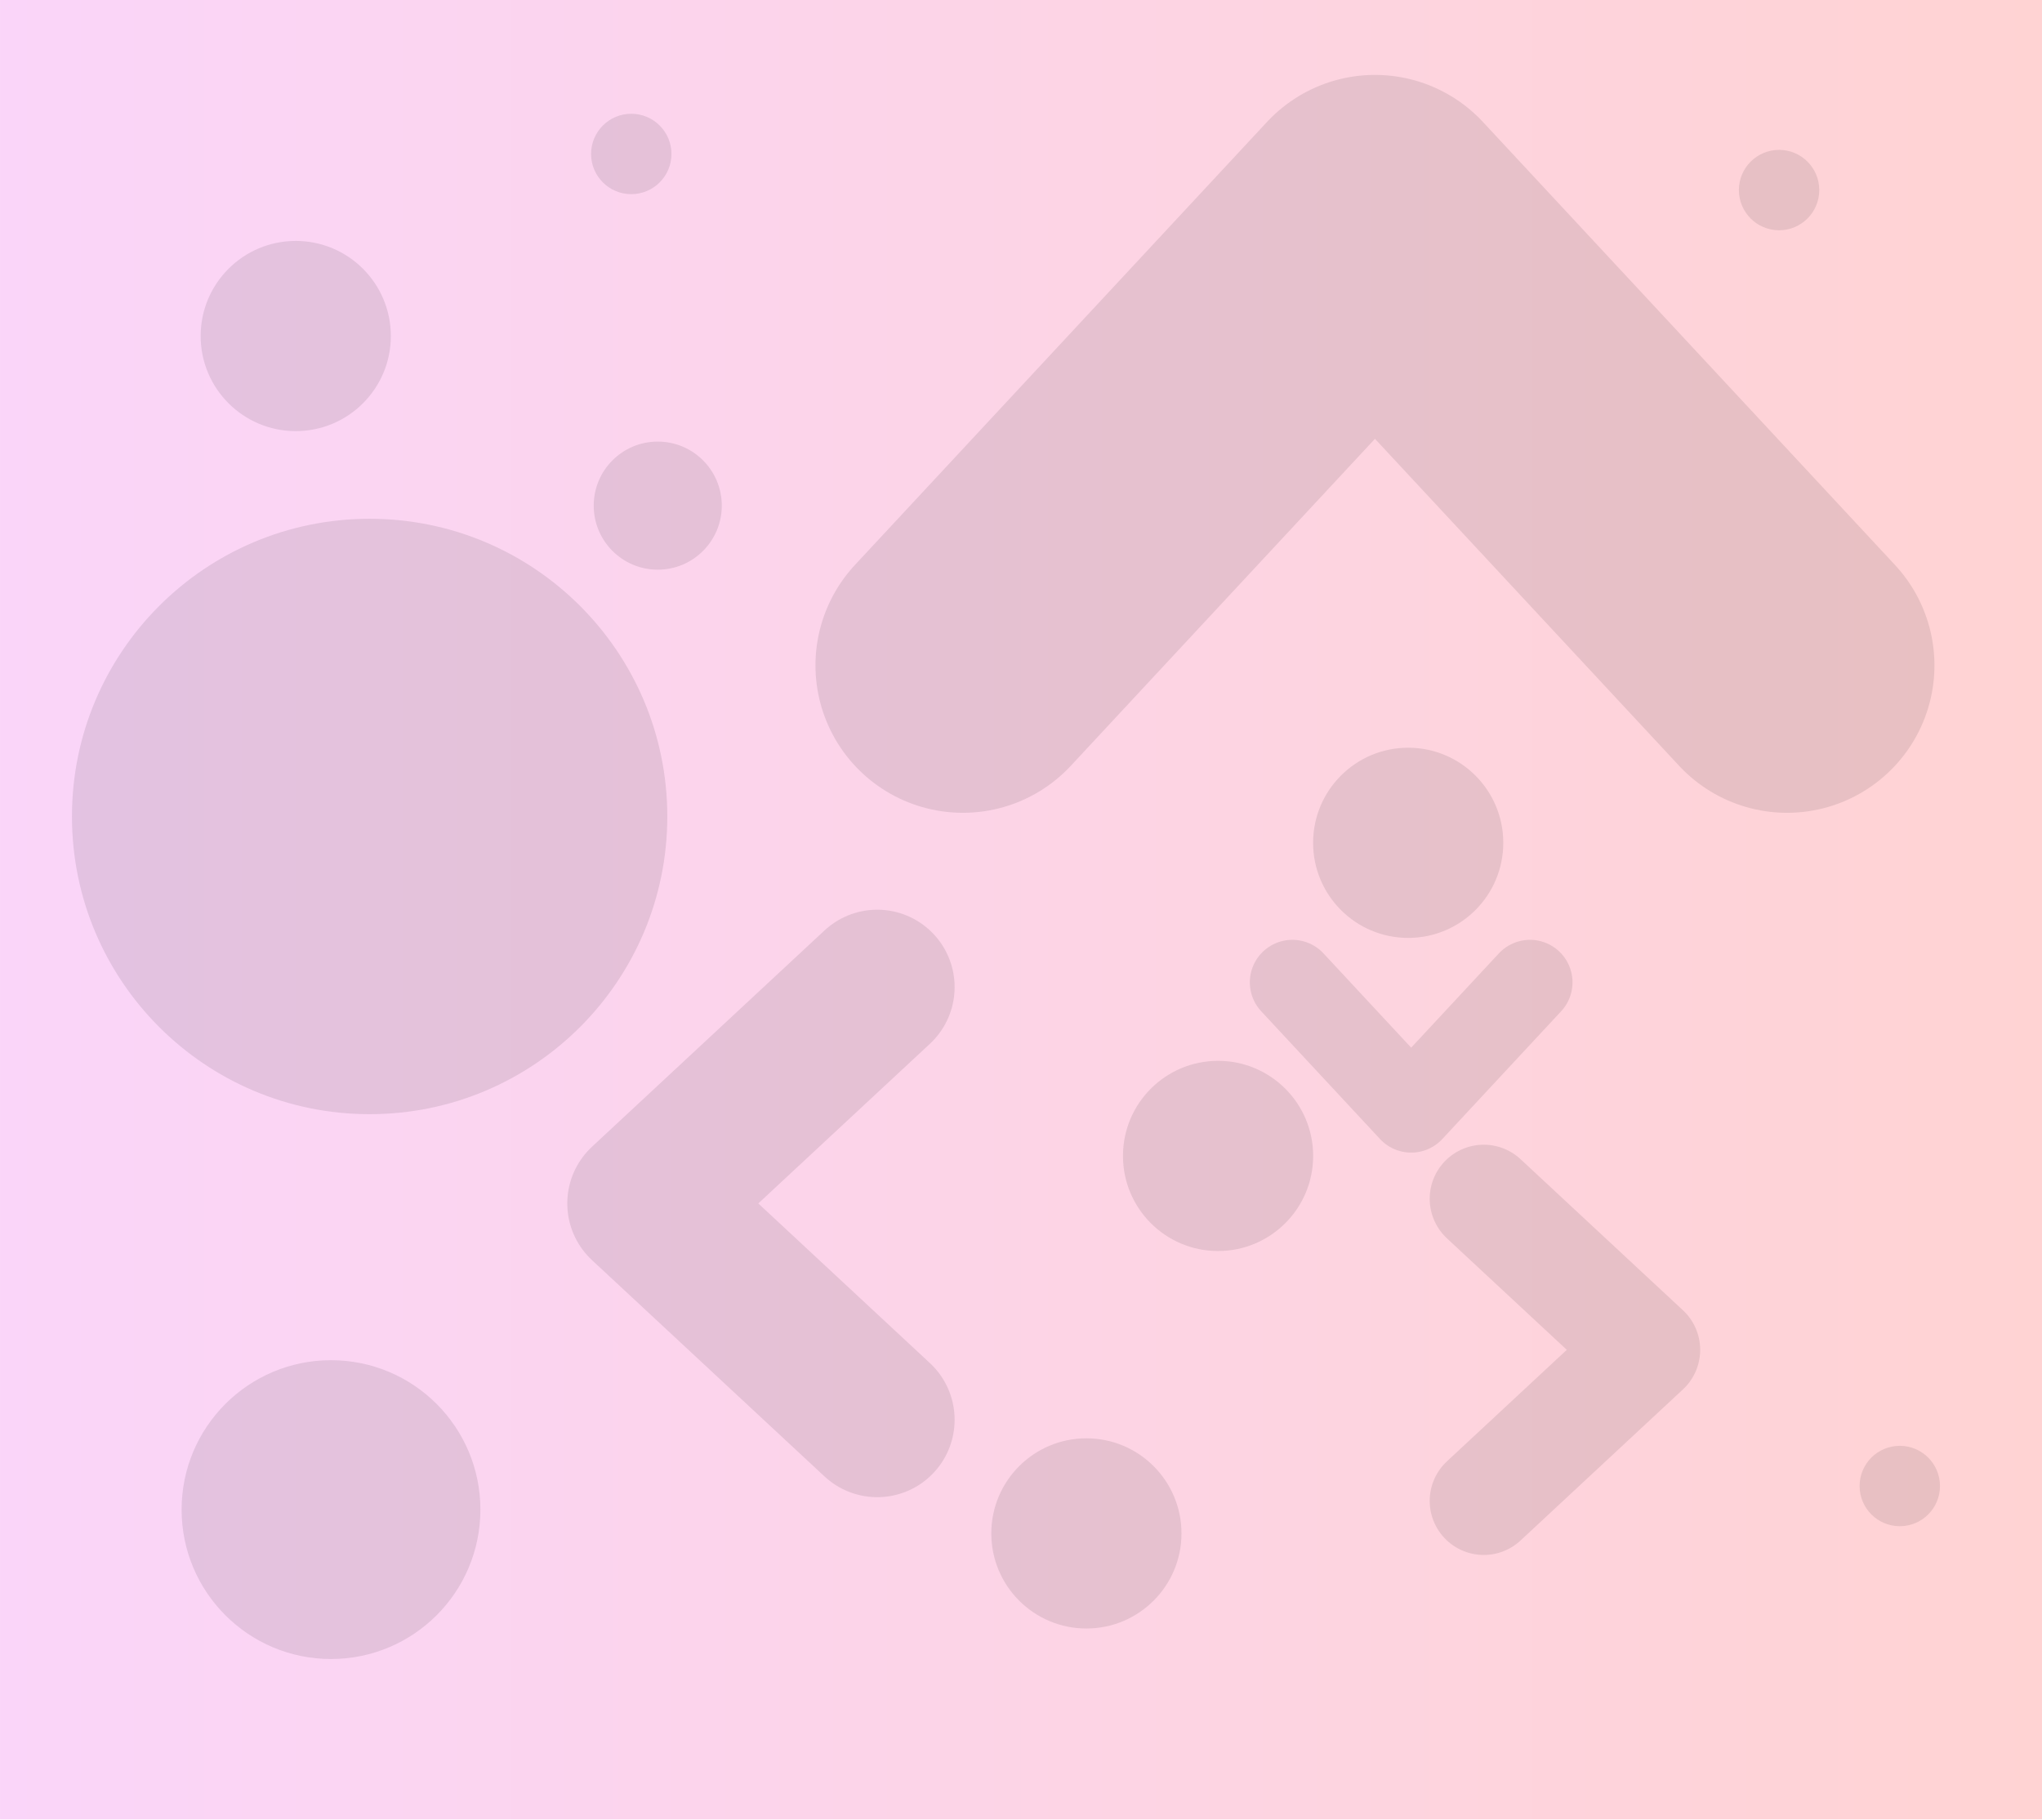
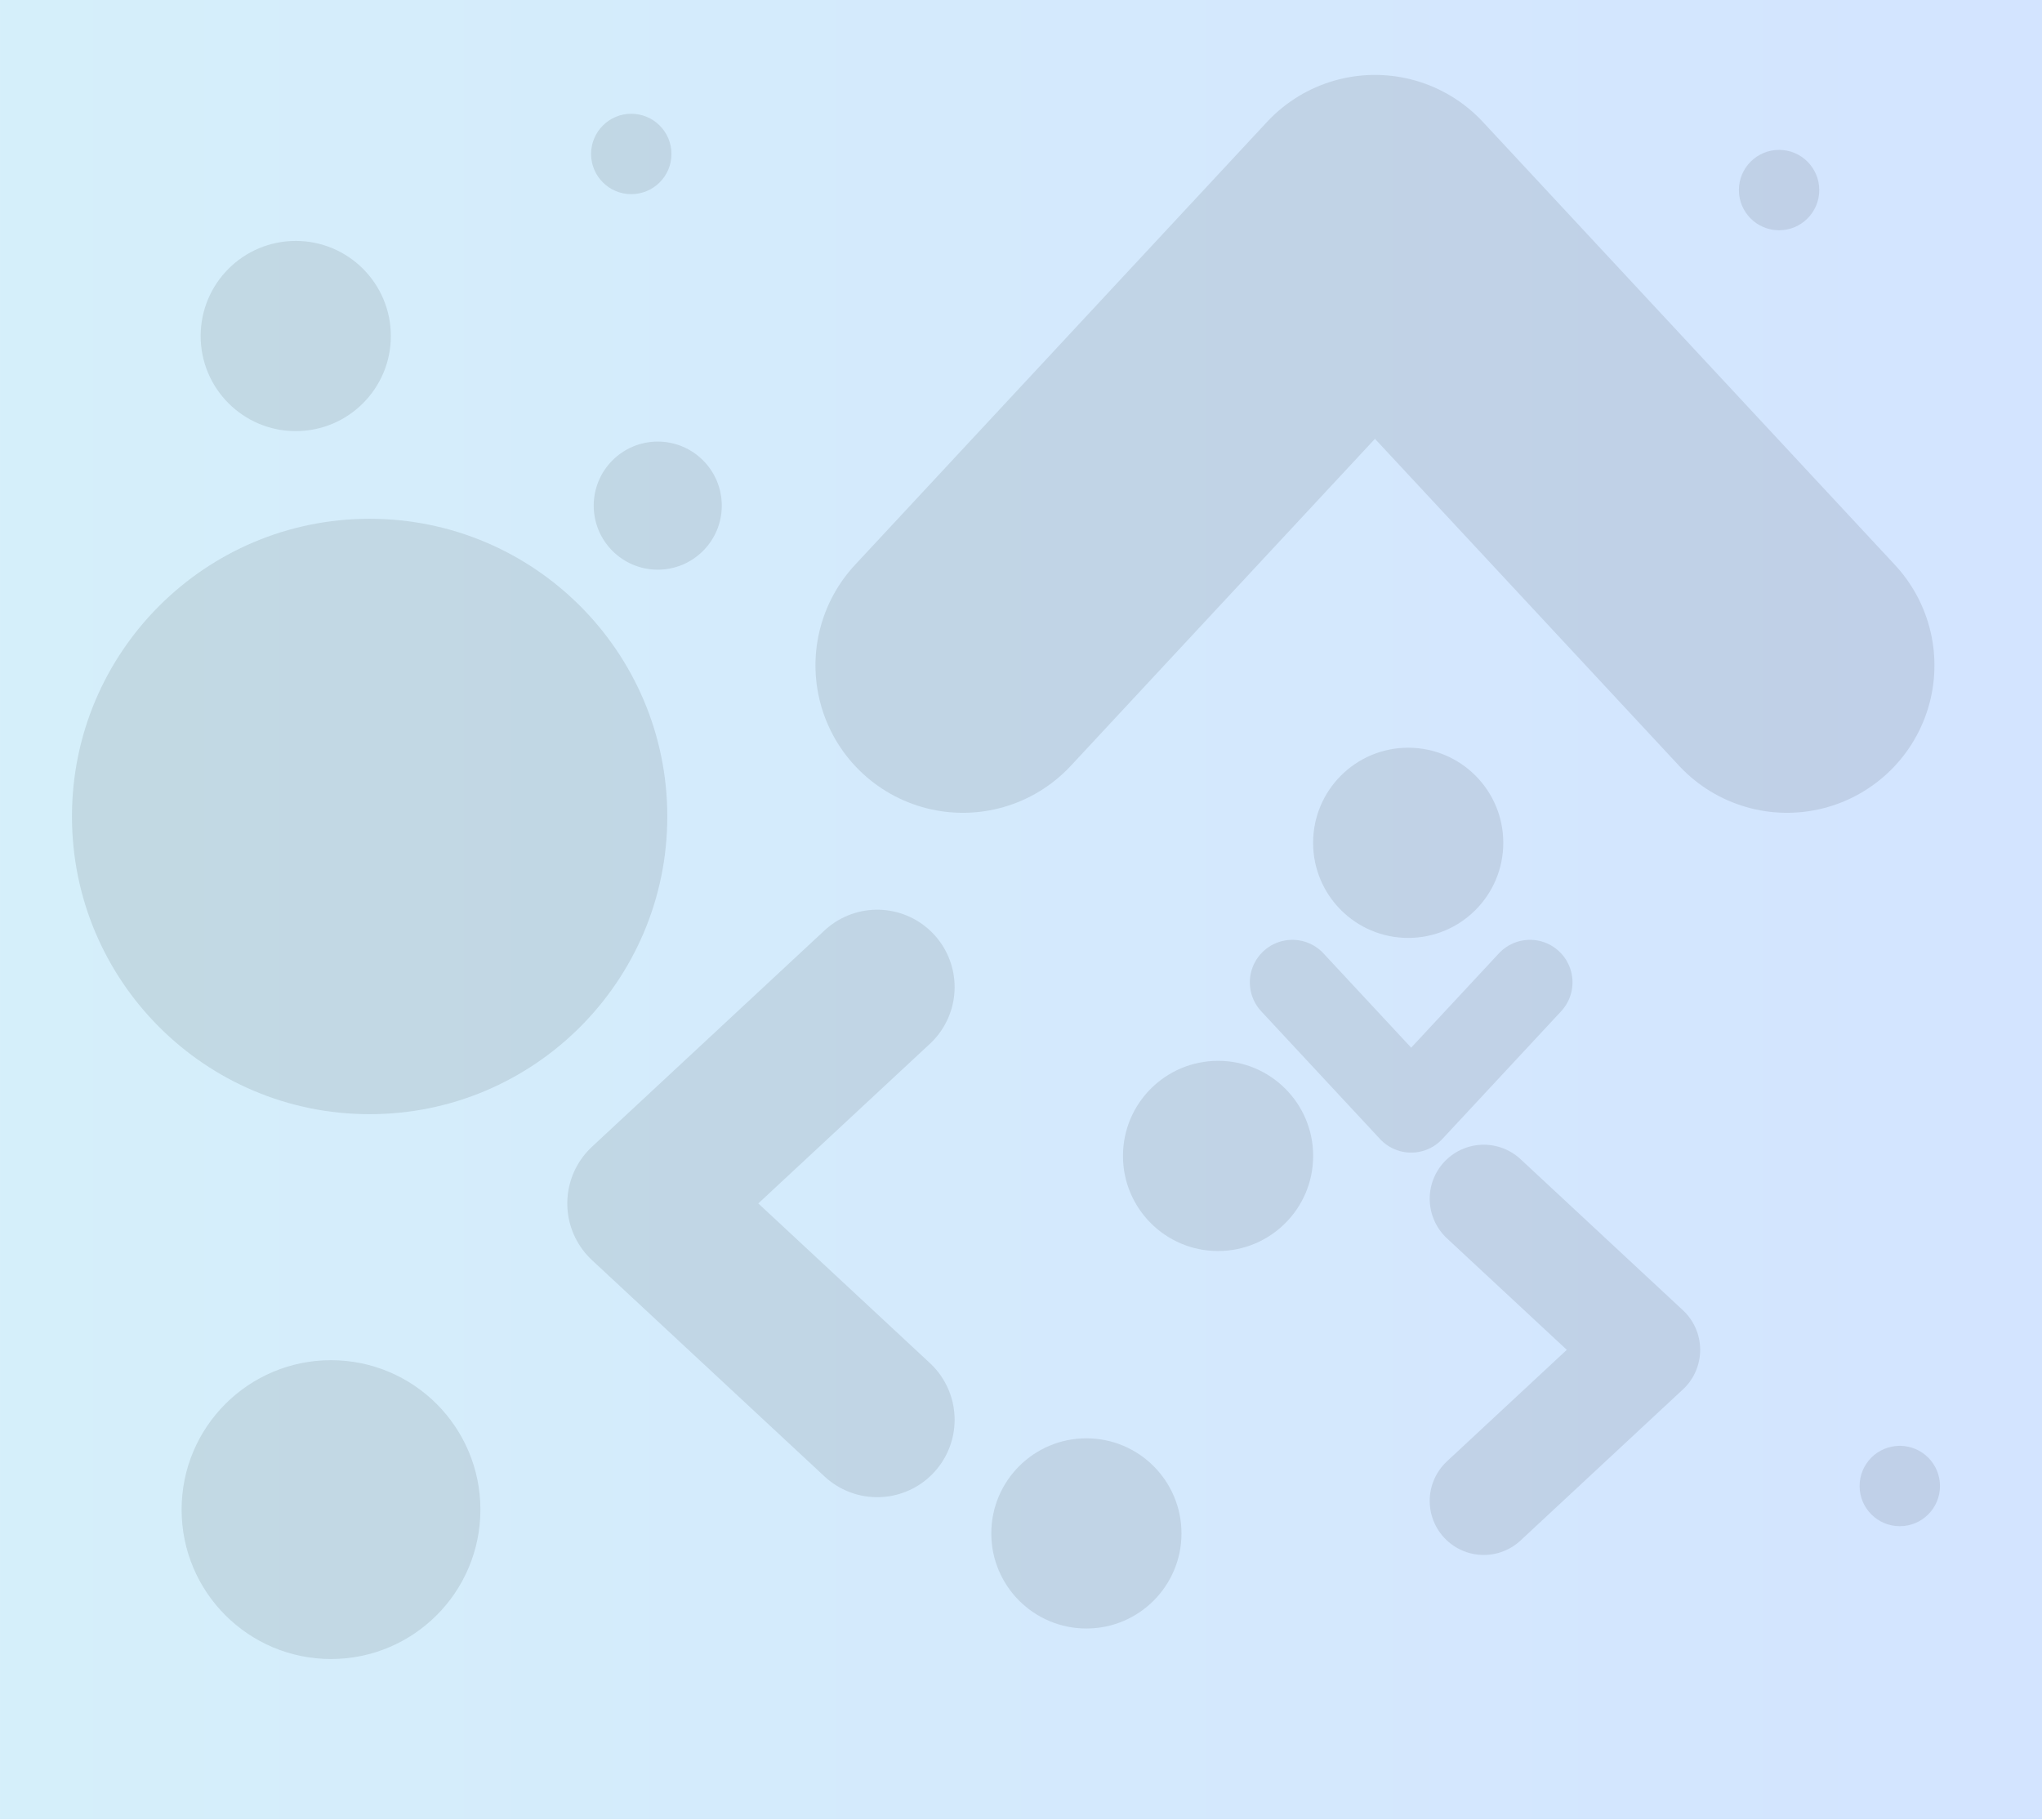
<svg xmlns="http://www.w3.org/2000/svg" xmlns:xlink="http://www.w3.org/1999/xlink" width="54.976mm" height="48.978mm" viewBox="0 0 54.976 48.978" version="1.1" id="svg14062">
  <defs id="defs14059">
    <linearGradient id="linearGradient1587">
-       <stop style="stop-color:#fad5f9;stop-opacity:1;" offset="0" id="stop1583" />
-       <stop style="stop-color:#ffd3d3;stop-opacity:1;" offset="1" id="stop1585" />
+       <stop style="stop-color:#d5effa;stop-opacity:1;" offset="0" id="stop1583" />
+       <stop style="stop-color:#d3e4ff;stop-opacity:1;" offset="1" id="stop1585" />
    </linearGradient>
    <linearGradient xlink:href="#linearGradient1587" id="linearGradient1589" x1="39.474" y1="145.35" x2="94.449" y2="145.35" gradientUnits="userSpaceOnUse" />
  </defs>
  <g id="layer1" transform="translate(-39.47359,-120.8613)">
    <rect style="fill:url(#linearGradient1589);fill-opacity:1;stroke-width:13.229;stroke-linecap:square;opacity:1;stroke:none" id="rect991" width="54.976" height="48.978" x="39.474" y="120.861" />
    <path style="fill:none;fill-opacity:1;stroke:#000000;stroke-width:4.167;stroke-linecap:round;stroke-linejoin:round;stroke-dasharray:none;stroke-opacity:1;opacity:0.093" d="m 63.091,147.434 -6.261,5.824 6.261,5.824" id="path2225" />
    <path style="fill:none;fill-opacity:1;stroke:#000000;stroke-width:7.938;stroke-linecap:round;stroke-linejoin:round;stroke-dasharray:none;stroke-opacity:1;opacity:0.093" d="m 87.585,138.773 -11.094,-11.926 -11.094,11.926" id="path999" />
    <circle style="fill:#000000;fill-opacity:1;stroke:none;stroke-width:13.229;stroke-linecap:square;stroke-opacity:1;opacity:0.093" id="path1055" cx="47.436" cy="129.907" r="2.56" />
    <circle style="fill:#000000;fill-opacity:1;stroke:none;stroke-width:8.908;stroke-linecap:square;stroke-opacity:1;opacity:0.093" id="circle1471" cx="57.182" cy="134.473" r="1.724" />
    <circle style="fill:#000000;fill-opacity:1;stroke:none;stroke-width:13.229;stroke-linecap:square;stroke-opacity:1;opacity:0.093" id="circle1473" cx="77.386" cy="143.55" r="2.56" />
    <circle style="fill:#000000;fill-opacity:1;stroke:none;stroke-width:13.229;stroke-linecap:square;stroke-opacity:1;opacity:0.093" id="circle1475" cx="72.267" cy="151.979" r="2.56" />
    <circle style="fill:#000000;fill-opacity:1;stroke:none;stroke-width:13.229;stroke-linecap:square;stroke-opacity:1;opacity:0.093" id="circle1477" cx="68.722" cy="162.141" r="2.56" />
    <path style="fill:none;fill-opacity:1;stroke:#000000;stroke-width:2.91;stroke-linecap:round;stroke-linejoin:round;stroke-dasharray:none;stroke-opacity:1;opacity:0.093" d="m 79.42,153.132 4.372,4.067 -4.372,4.067" id="path1479" />
    <path style="fill:none;fill-opacity:1;stroke:#000000;stroke-width:2.289;stroke-linecap:round;stroke-linejoin:round;stroke-dasharray:none;stroke-opacity:1;opacity:0.093" d="m 80.665,147.306 -3.199,3.439 -3.199,-3.439" id="path1481" />
    <circle style="fill:#000000;fill-opacity:1;stroke:none;stroke-width:20.788;stroke-linecap:square;stroke-opacity:1;opacity:0.093" id="circle1483" cx="48.385" cy="161.5" r="4.022" />
    <circle style="opacity:0.093;fill:#000000;fill-opacity:1;stroke:none;stroke-width:41.419;stroke-linecap:square;stroke-opacity:1" id="circle1485" cx="49.425" cy="142.841" r="8.014" />
    <circle style="fill:#000000;fill-opacity:1;stroke:none;stroke-width:5.592;stroke-linecap:square;stroke-opacity:1;opacity:0.093" id="circle1489" cx="56.469" cy="125.006" r="1.082" />
    <circle style="fill:#000000;fill-opacity:1;stroke:none;stroke-width:5.592;stroke-linecap:square;stroke-opacity:1;opacity:0.093" id="circle1491" cx="87.371" cy="125.978" r="1.082" />
    <circle style="fill:#000000;fill-opacity:1;stroke:none;stroke-width:5.592;stroke-linecap:square;stroke-opacity:1;opacity:0.093" id="circle1493" cx="90.621" cy="160.865" r="1.082" />
  </g>
</svg>
